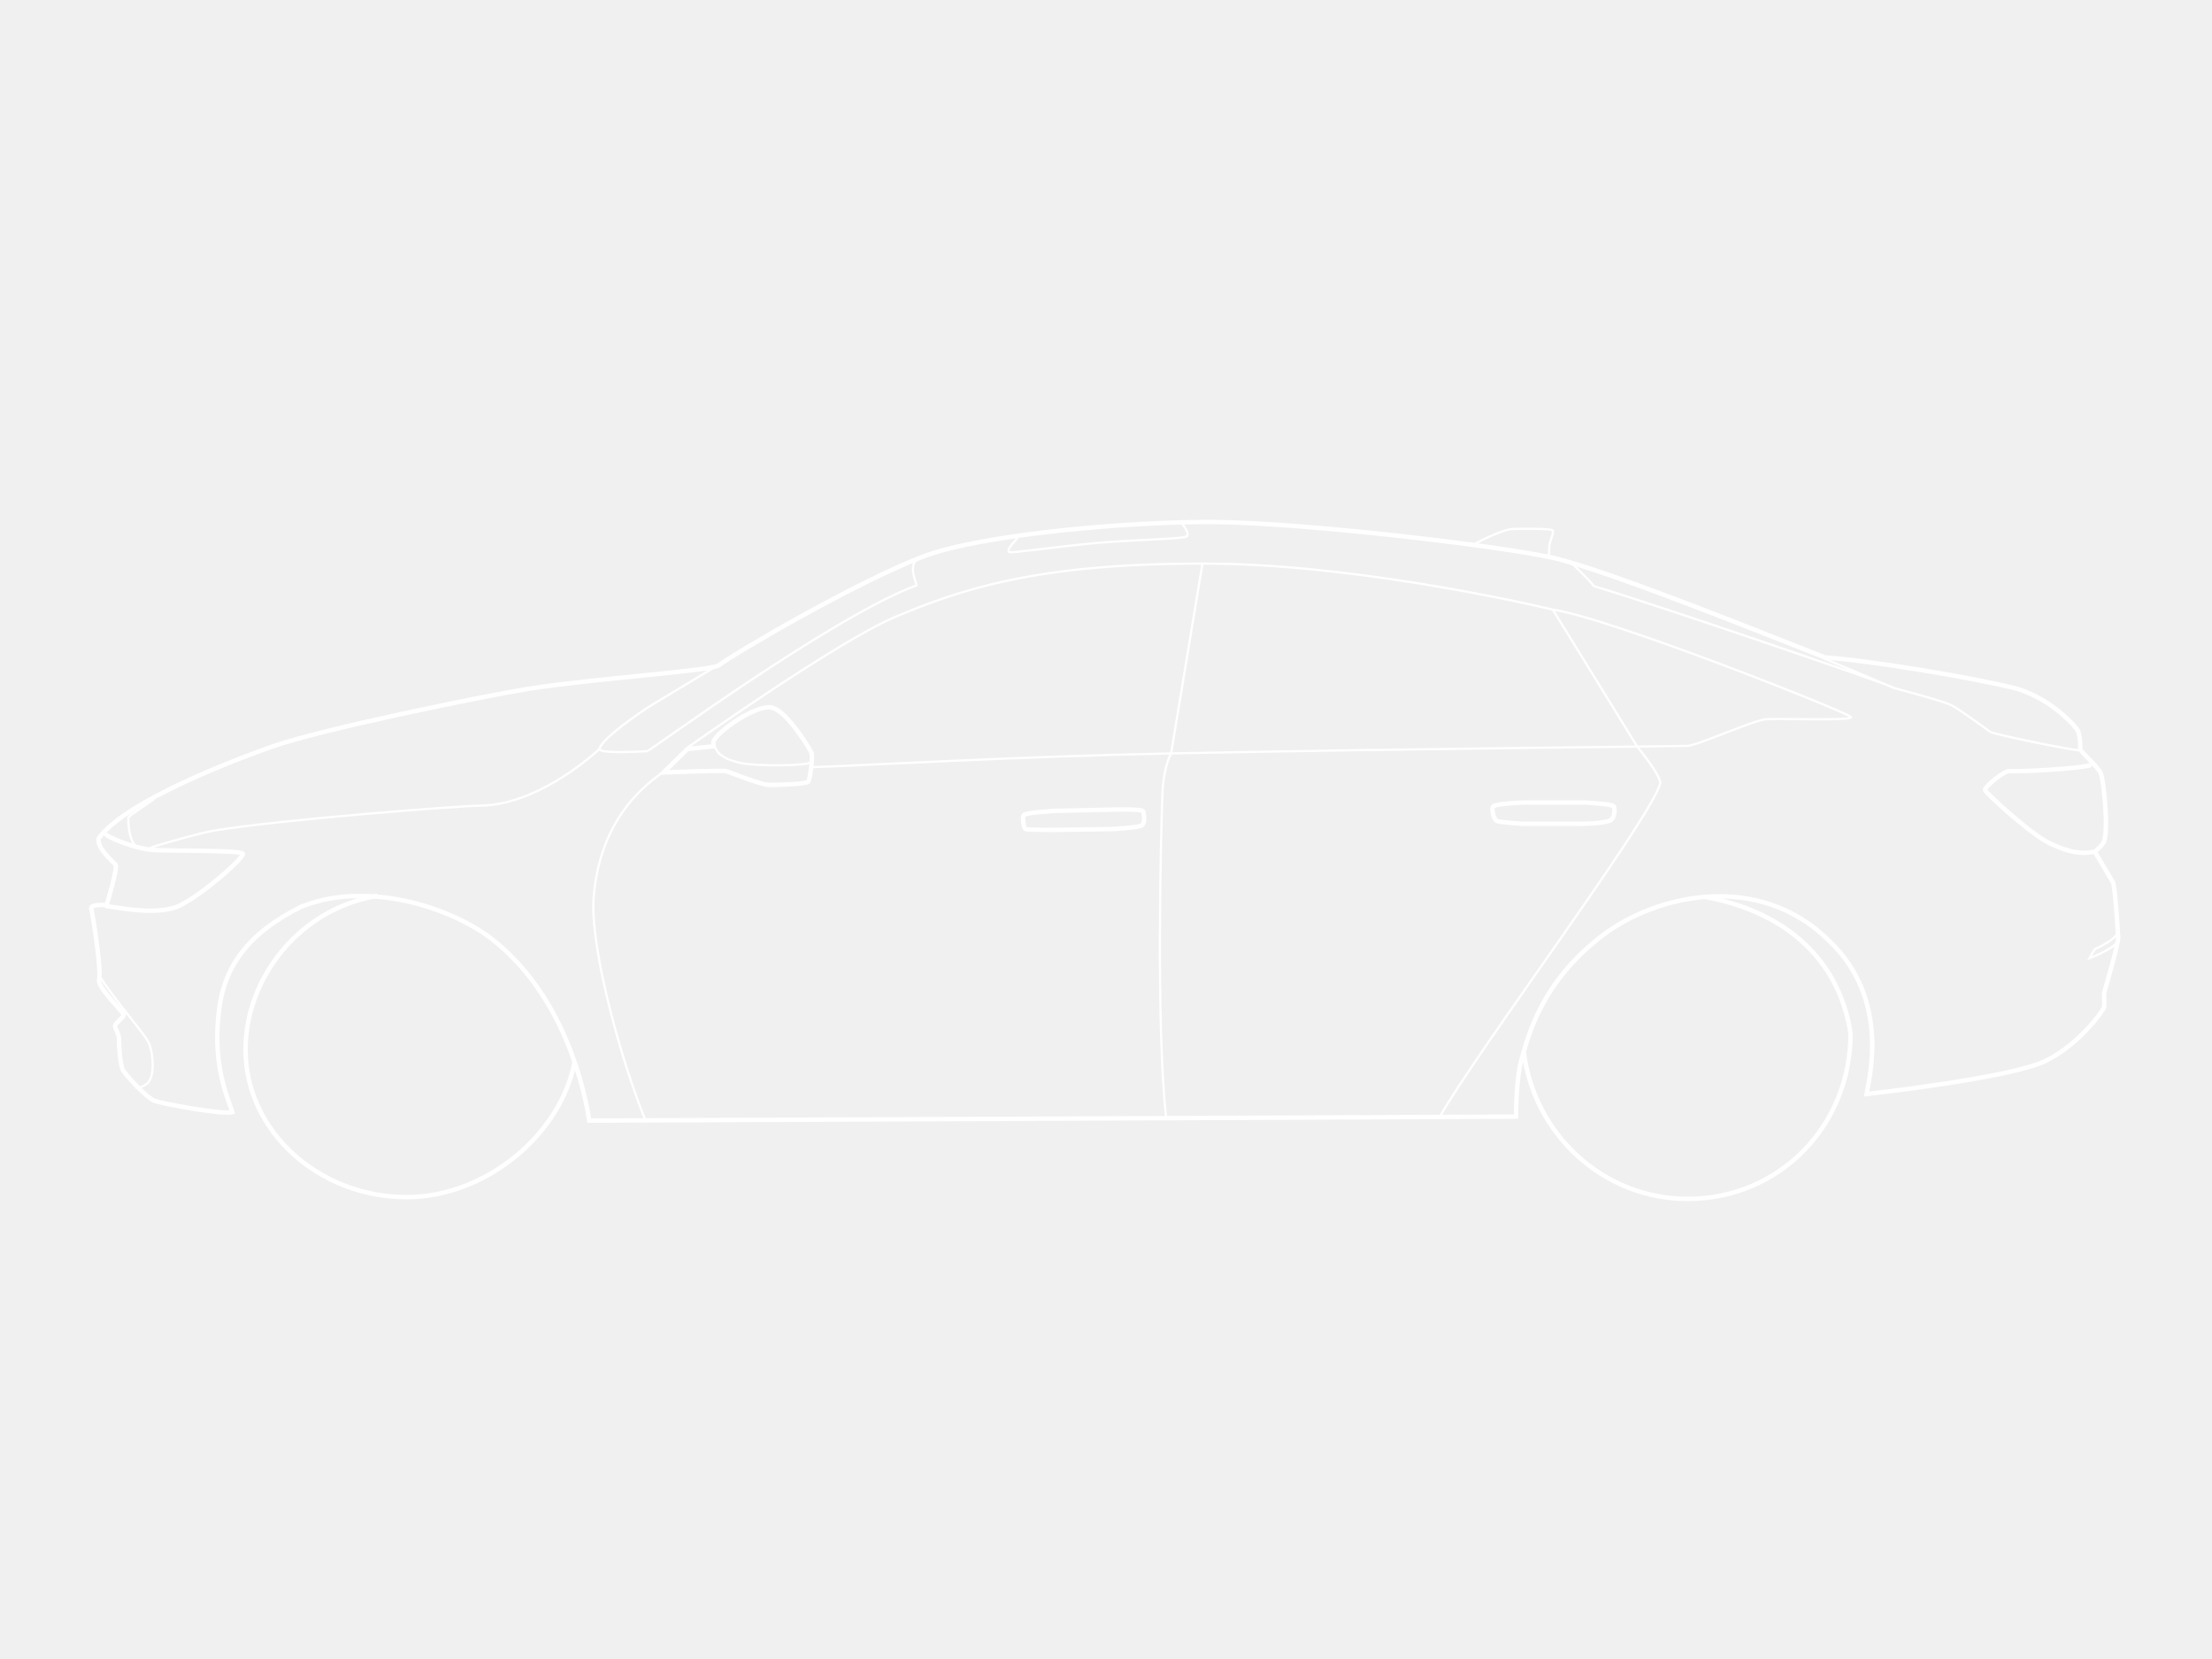
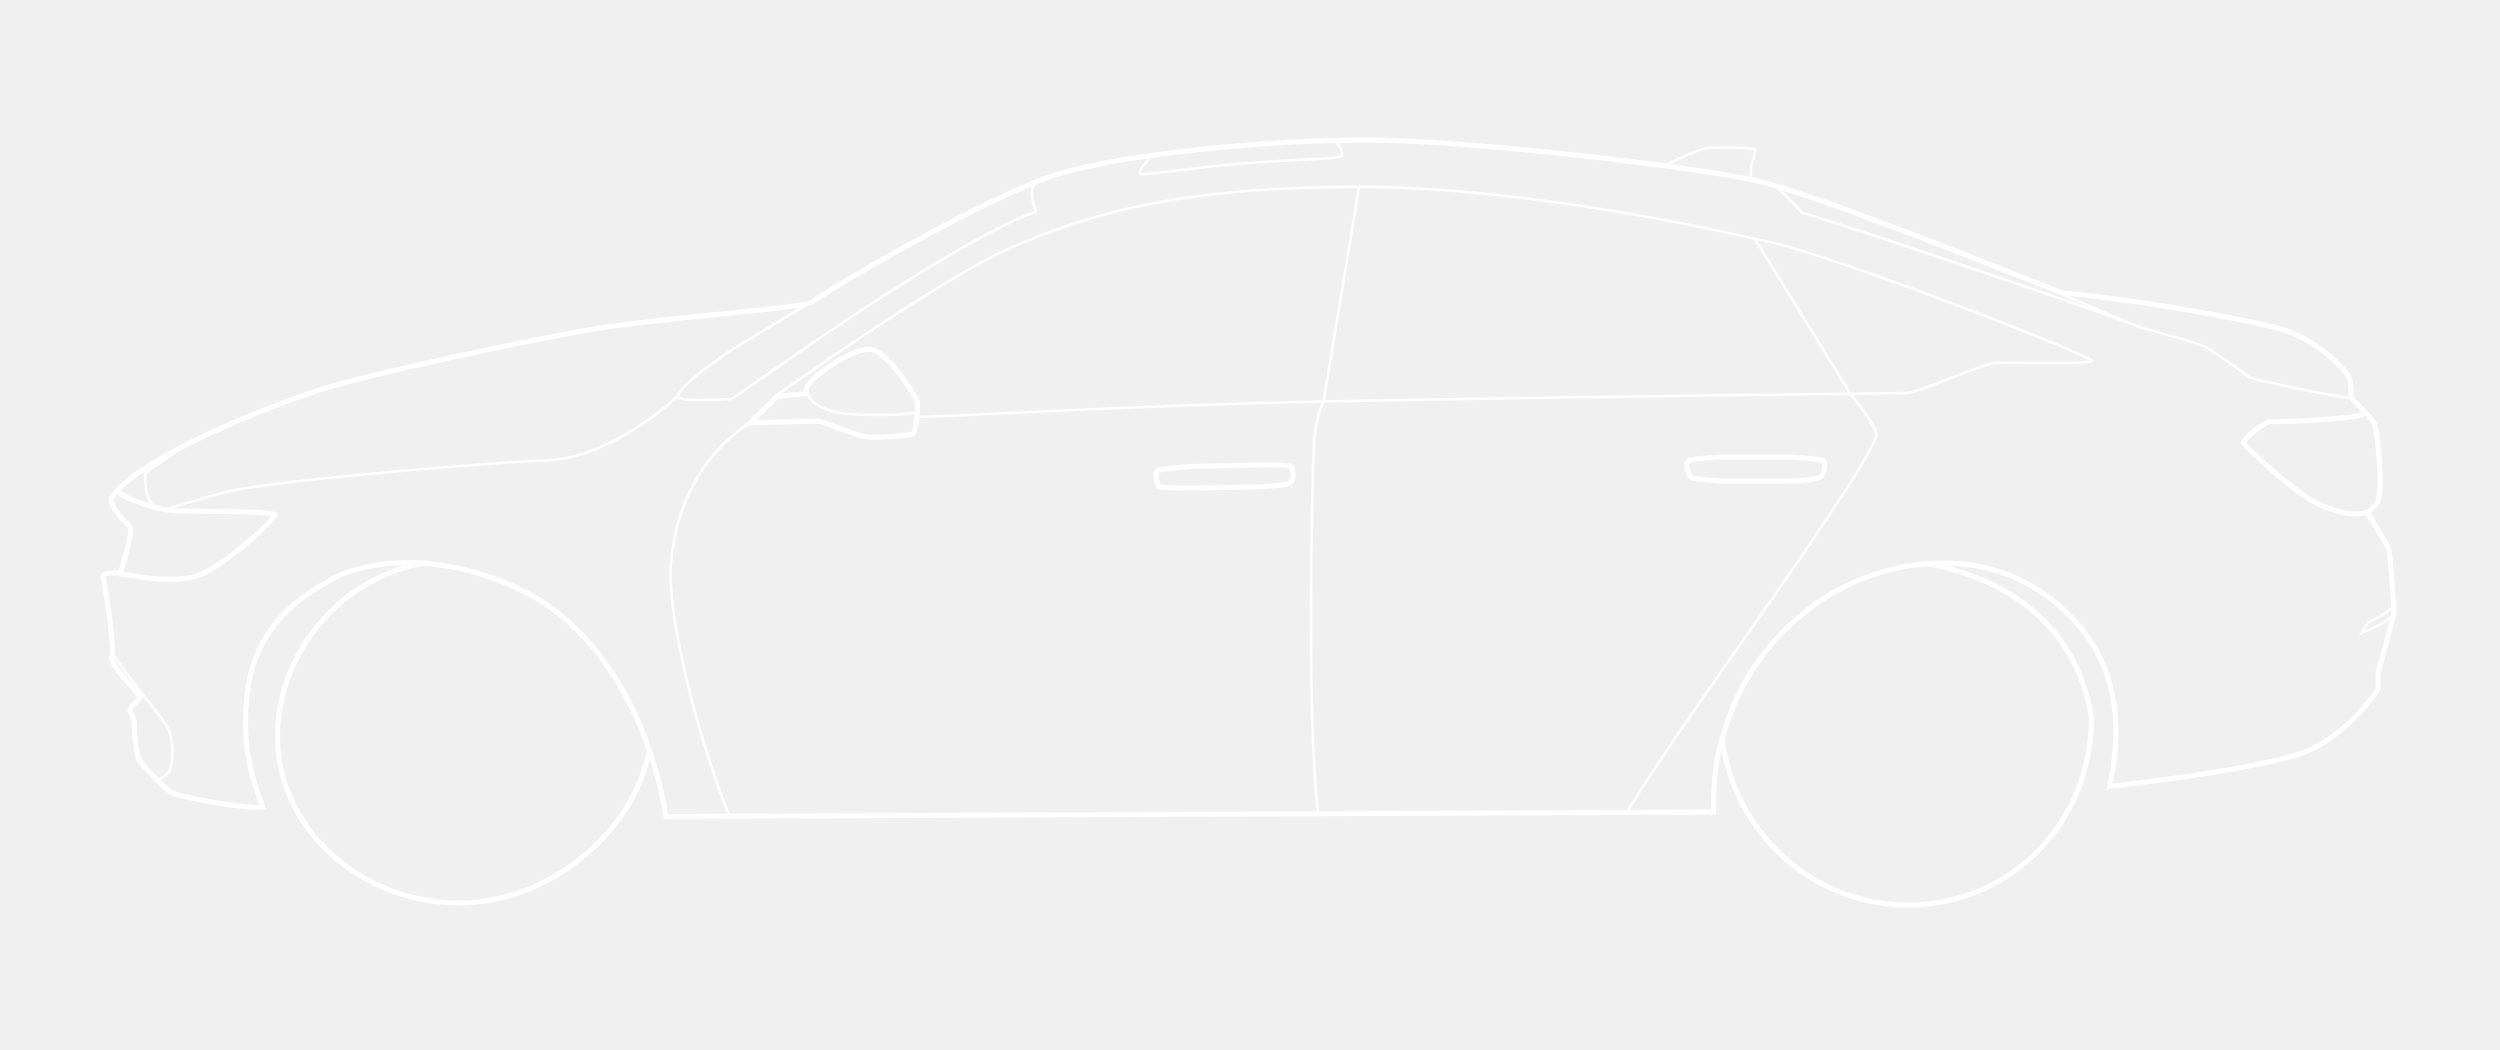
- <svg xmlns="http://www.w3.org/2000/svg" xml:space="preserve" id="haccord-_YnTubBA_svg__Calque_1" x="0" y="0" style="enable-background:new 0 0 500 375" version="1.1" viewBox="0 0 500 375">
+ <svg xmlns="http://www.w3.org/2000/svg" xml:space="preserve" id="haccord-_YnTubBA_svg__Calque_1" x="0" y="0" style="enable-background:new 0 0 500 375" version="1.1" viewBox="0 90 500 210">
  <style>.haccord-_YnTubBA_svg__st2,.haccord-_YnTubBA_svg__st3{fill:none;stroke:#fff;stroke-miterlimit:10}.haccord-_YnTubBA_svg__st3{stroke-width:.5}</style>
  <g id="haccord-_YnTubBA_svg__Calque_2_00000134965045821227899840000017634587864921505464_">
    <path d="M129.9 239.9c-3 16.4-20 30.7-38 30.7-19.8 0-36.4-14.9-36.4-33.3 0-16.7 12.7-32.1 29.9-34.8m299.8.2c17.3 3.1 30.4 13.3 33.1 30.9 0 21-16.2 37.4-36.8 37.4-19.1 0-34.8-14.6-37.1-33.4" class="haccord-_YnTubBA_svg__st2" />
    <path d="m133.2 253.3 209.5-.9s-.1-8.5 1.3-13.2 4.2-17.1 18.3-27.8c12.1-9.2 35.2-14.5 51.1 1.2 14.2 13.4 8.9 32 8.5 34.7 0 0 32.6-3.6 40.5-7.5s13.1-11.6 13.2-12.1 0-3.2 0-3.2 3.2-11 3.2-12.5c-.1-1.5-.7-11.8-1.2-12.6s-4.1-6.9-4.1-6.9 1-.7 1.9-1.9c1.4-2.1.1-14.2-.5-15.7s-4.1-4.5-4.7-5.5c0-.7.1-2.6-.5-4.2-.6-1.1-5.9-7.1-13.7-9.5-9.7-2.5-33.4-6.4-43.5-7.1-9.6-3.7-48.4-19.5-61.4-22.5-13.2-2.9-56.6-7.9-76.3-8.1-18.5-.2-53 2.7-66.4 7.9-14.8 5.7-41.6 21.3-46.1 24.6-3.7 1.3-28.2 2.9-42.9 5.2-10.4 1.7-46.6 9.1-57.7 13-7.2 2.5-33.2 12.2-39.4 20.8-.4 2.3 3.2 5.2 3.8 5.9s-2 9.2-2 9.2-3.2-.3-3.5.6c.8 3.9 2.3 14.5 1.8 16.2s5.6 7.5 5.6 8-2 1.9-2 2.5.9 1.8.9 3c0 2.6.4 6.2.9 7 .4.8 5.3 6.3 7.1 6.9 1.8.7 15.4 3.2 17.6 2.6-.5-2.1-4.5-9.8-3.1-22.1C50.4 218.6 56 211 68 205c13.9-5.7 31.8-.7 41.9 6.3 15.8 11.4 21.6 31.2 23.3 42z" class="haccord-_YnTubBA_svg__st2" />
    <path d="M23.8 204.8c2.5.2 11.9 2.4 17-.2 5.5-2.8 14.3-10.7 14.1-11.6-.2-.9-17.1-.6-20.7-.9-3.5-.3-10.1-2.8-10.4-3.7m448.9-15.5c-2.4.9-17.2 1.6-18.4 1.4s-5.8 3.6-5.6 4.3c.2.7 10.6 10.2 14.6 12 4 1.9 6.9 2.6 10.1 1.9m-128.9-11.1h13.6s6.5.3 6.7.9c.2.5.3 2.1-.6 3-.7.6-4.1.9-6.6.9h-13.5s-4.9-.3-5.7-.6c-.8-.3-1.3-2.8-.9-3.3.4-.6 6.1-.9 7-.9zm-106.4 1.9 13.5-.3s6.6-.2 6.8.4c.2.6.6 3-.6 3.3-1.2.4-5.9.7-6.6.7-.7 0-12.7.2-12.7.2s-6.3 0-6.7-.2c-.4-.3-.8-2.7-.4-3.1.6-.7 5.1-.8 6.7-1zm-82.7-14-5.4 5.3s13.4-.5 14.1-.3c.8.2 7.6 3 9.5 3.1s8.8-.2 9.1-.7c.4-.6 1.1-5.7.7-6.6-.4-.9-5.3-9-8.7-10.1s-12.6 5.3-13.4 7.6c-.1.3 0 1.1 0 1.1l-5.9.6z" class="haccord-_YnTubBA_svg__st2" />
    <path d="M333 123.2c1.4-1 7-3.5 8.5-3.6s9.1-.2 9.5.3c.3.5-.8 2.6-.8 3.6s-.1 2.5-.1 2.5m128.6 84.9c-.6 1.3-3.5 2.9-5.1 3.6-.4.4-1.3 2.1-1.3 2.1s5.4-2.1 6.2-3.6m-456.2 7.3c3.8 6.1 10.7 13.6 11.5 15.8s1.4 7.8-.9 9.1-2.1.6-2.1.6m3.9-65.1c-3.3 2.4-5.7 3.7-5.7 4.2s0 4.6 1.5 6.1m3.3.7c3-1.1 13-3.8 14.9-4 14.5-2.4 54.3-5.5 59.9-5.6 12.1-.1 24.1-10.2 26.9-12.8m94.5-47.7c-.8 1-2.5 2.5-1.9 3.2.3.3 10.3-1.2 20.1-2.1 10-.8 19.8-.9 20.1-1.5.6-1-1.2-2.9-1.2-2.9m-105.4 32.4c-1.9 1.1-11.7 7.1-14.1 8.5-2.4 1.4-12.7 8.5-12 10.3 1.3.9 10.2.3 10.7.3s42.1-30.6 60.9-37.5c-.2-1-1.8-4 0-5.9m148.1.9c1.3 1.4 3.6 3.4 5 5.2 14.1 4.2 64.3 21.4 67.4 22.8 3.1 1.4-12.8-5.4-15.3-6.4" class="haccord-_YnTubBA_svg__st3" />
    <path d="M469.9 169.6c-2.5-.2-19.2-3.6-20.1-4.2-.9-.7-6.8-5-8.7-6-2.3-1.1-13.1-3.9-13.1-3.9M155.4 169c2.8-2 33.7-23.8 46.6-29.4 15.3-6.5 32.6-12.2 69.2-12.2 32.9-.2 72.7 8.7 79.8 10.4 12.7 1.8 67.2 23.4 67.4 24.3.2.9-16.6.2-19.4.5s-15.1 5.8-17.5 6c-1.5.1-61.9.6-116.6 1.7-35.7.7-68.8 2.7-81.1 3.1m-37.9 79.8c-4.8-11.4-12.7-38.6-11.7-50.6 1-11.5 5.8-21.1 15.3-27.8" class="haccord-_YnTubBA_svg__st3" />
    <path d="M263.6 252.7c-2.3-20.3-1.2-65.6-.8-74.5.5-5.7 1.9-7.8 1.9-7.8l7.1-43m79.2 10.4 19.1 31s5.3 6.4 5.2 8.3c-2.9 9.1-41 59.8-49.9 75.4m-163.7-83.6c.4 1.7 2.6 2.9 5.9 3.6 3.6.7 14.9.7 16-.3" class="haccord-_YnTubBA_svg__st3" />
  </g>
</svg>
